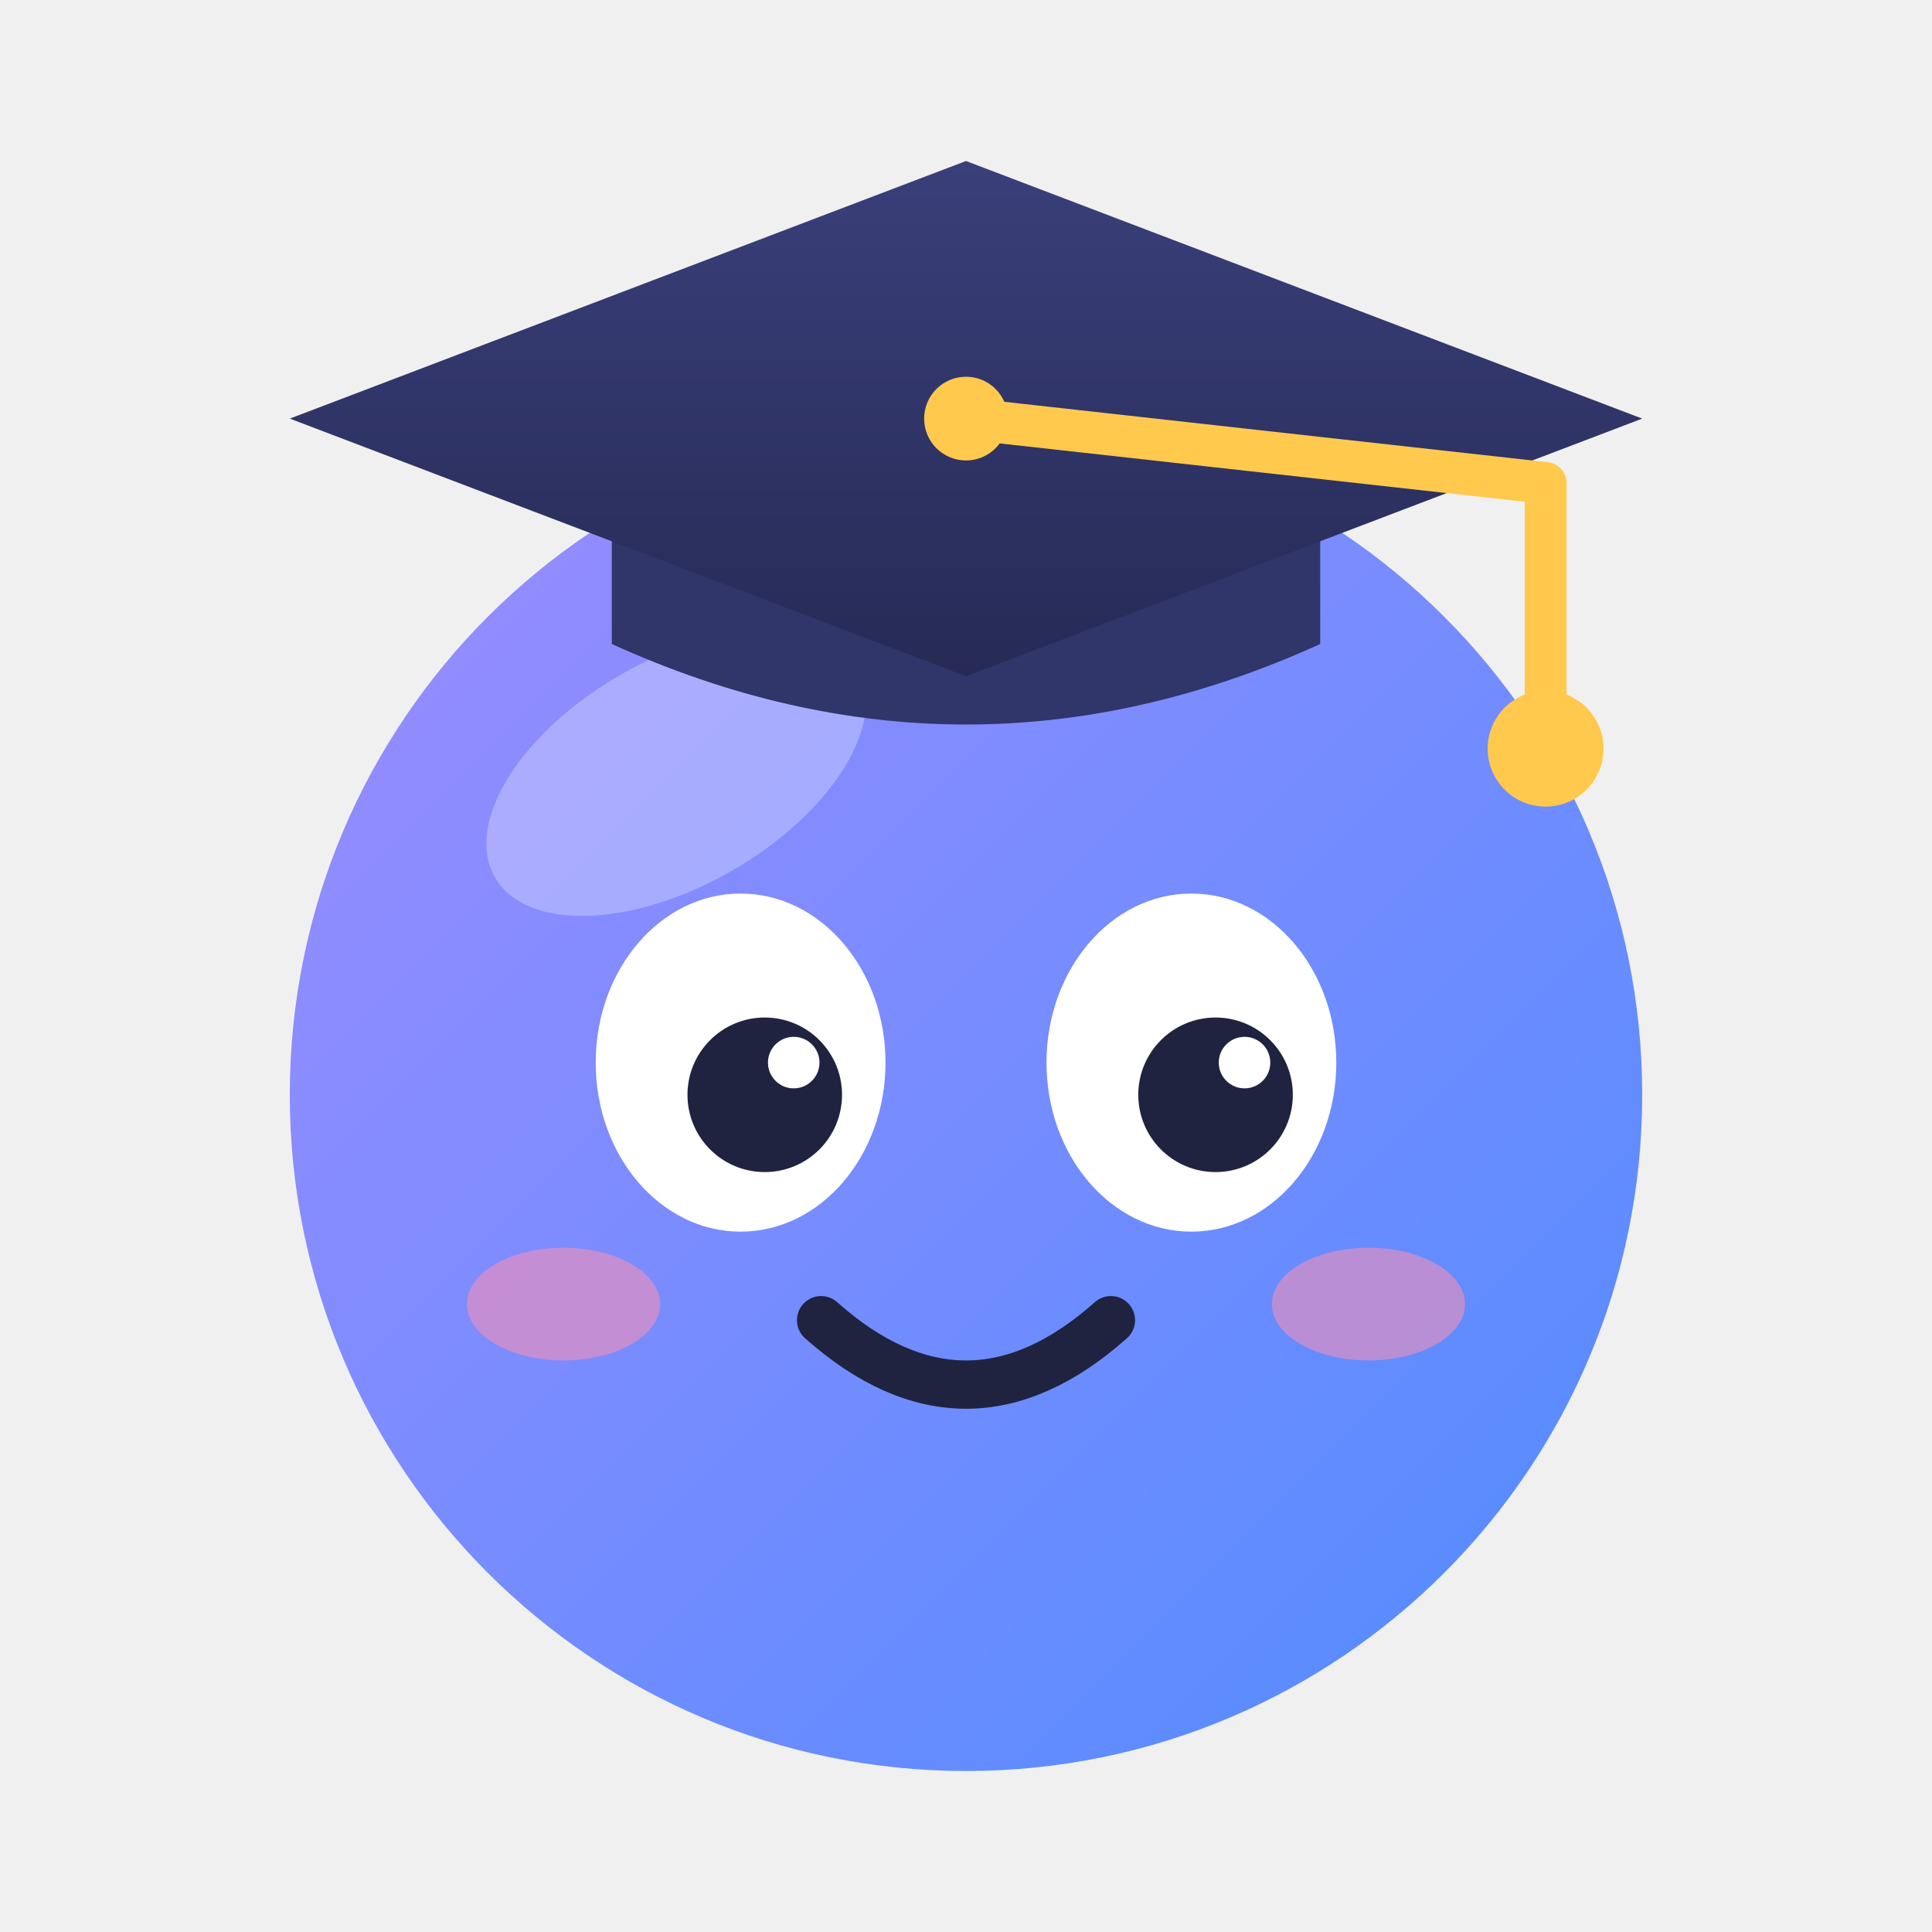
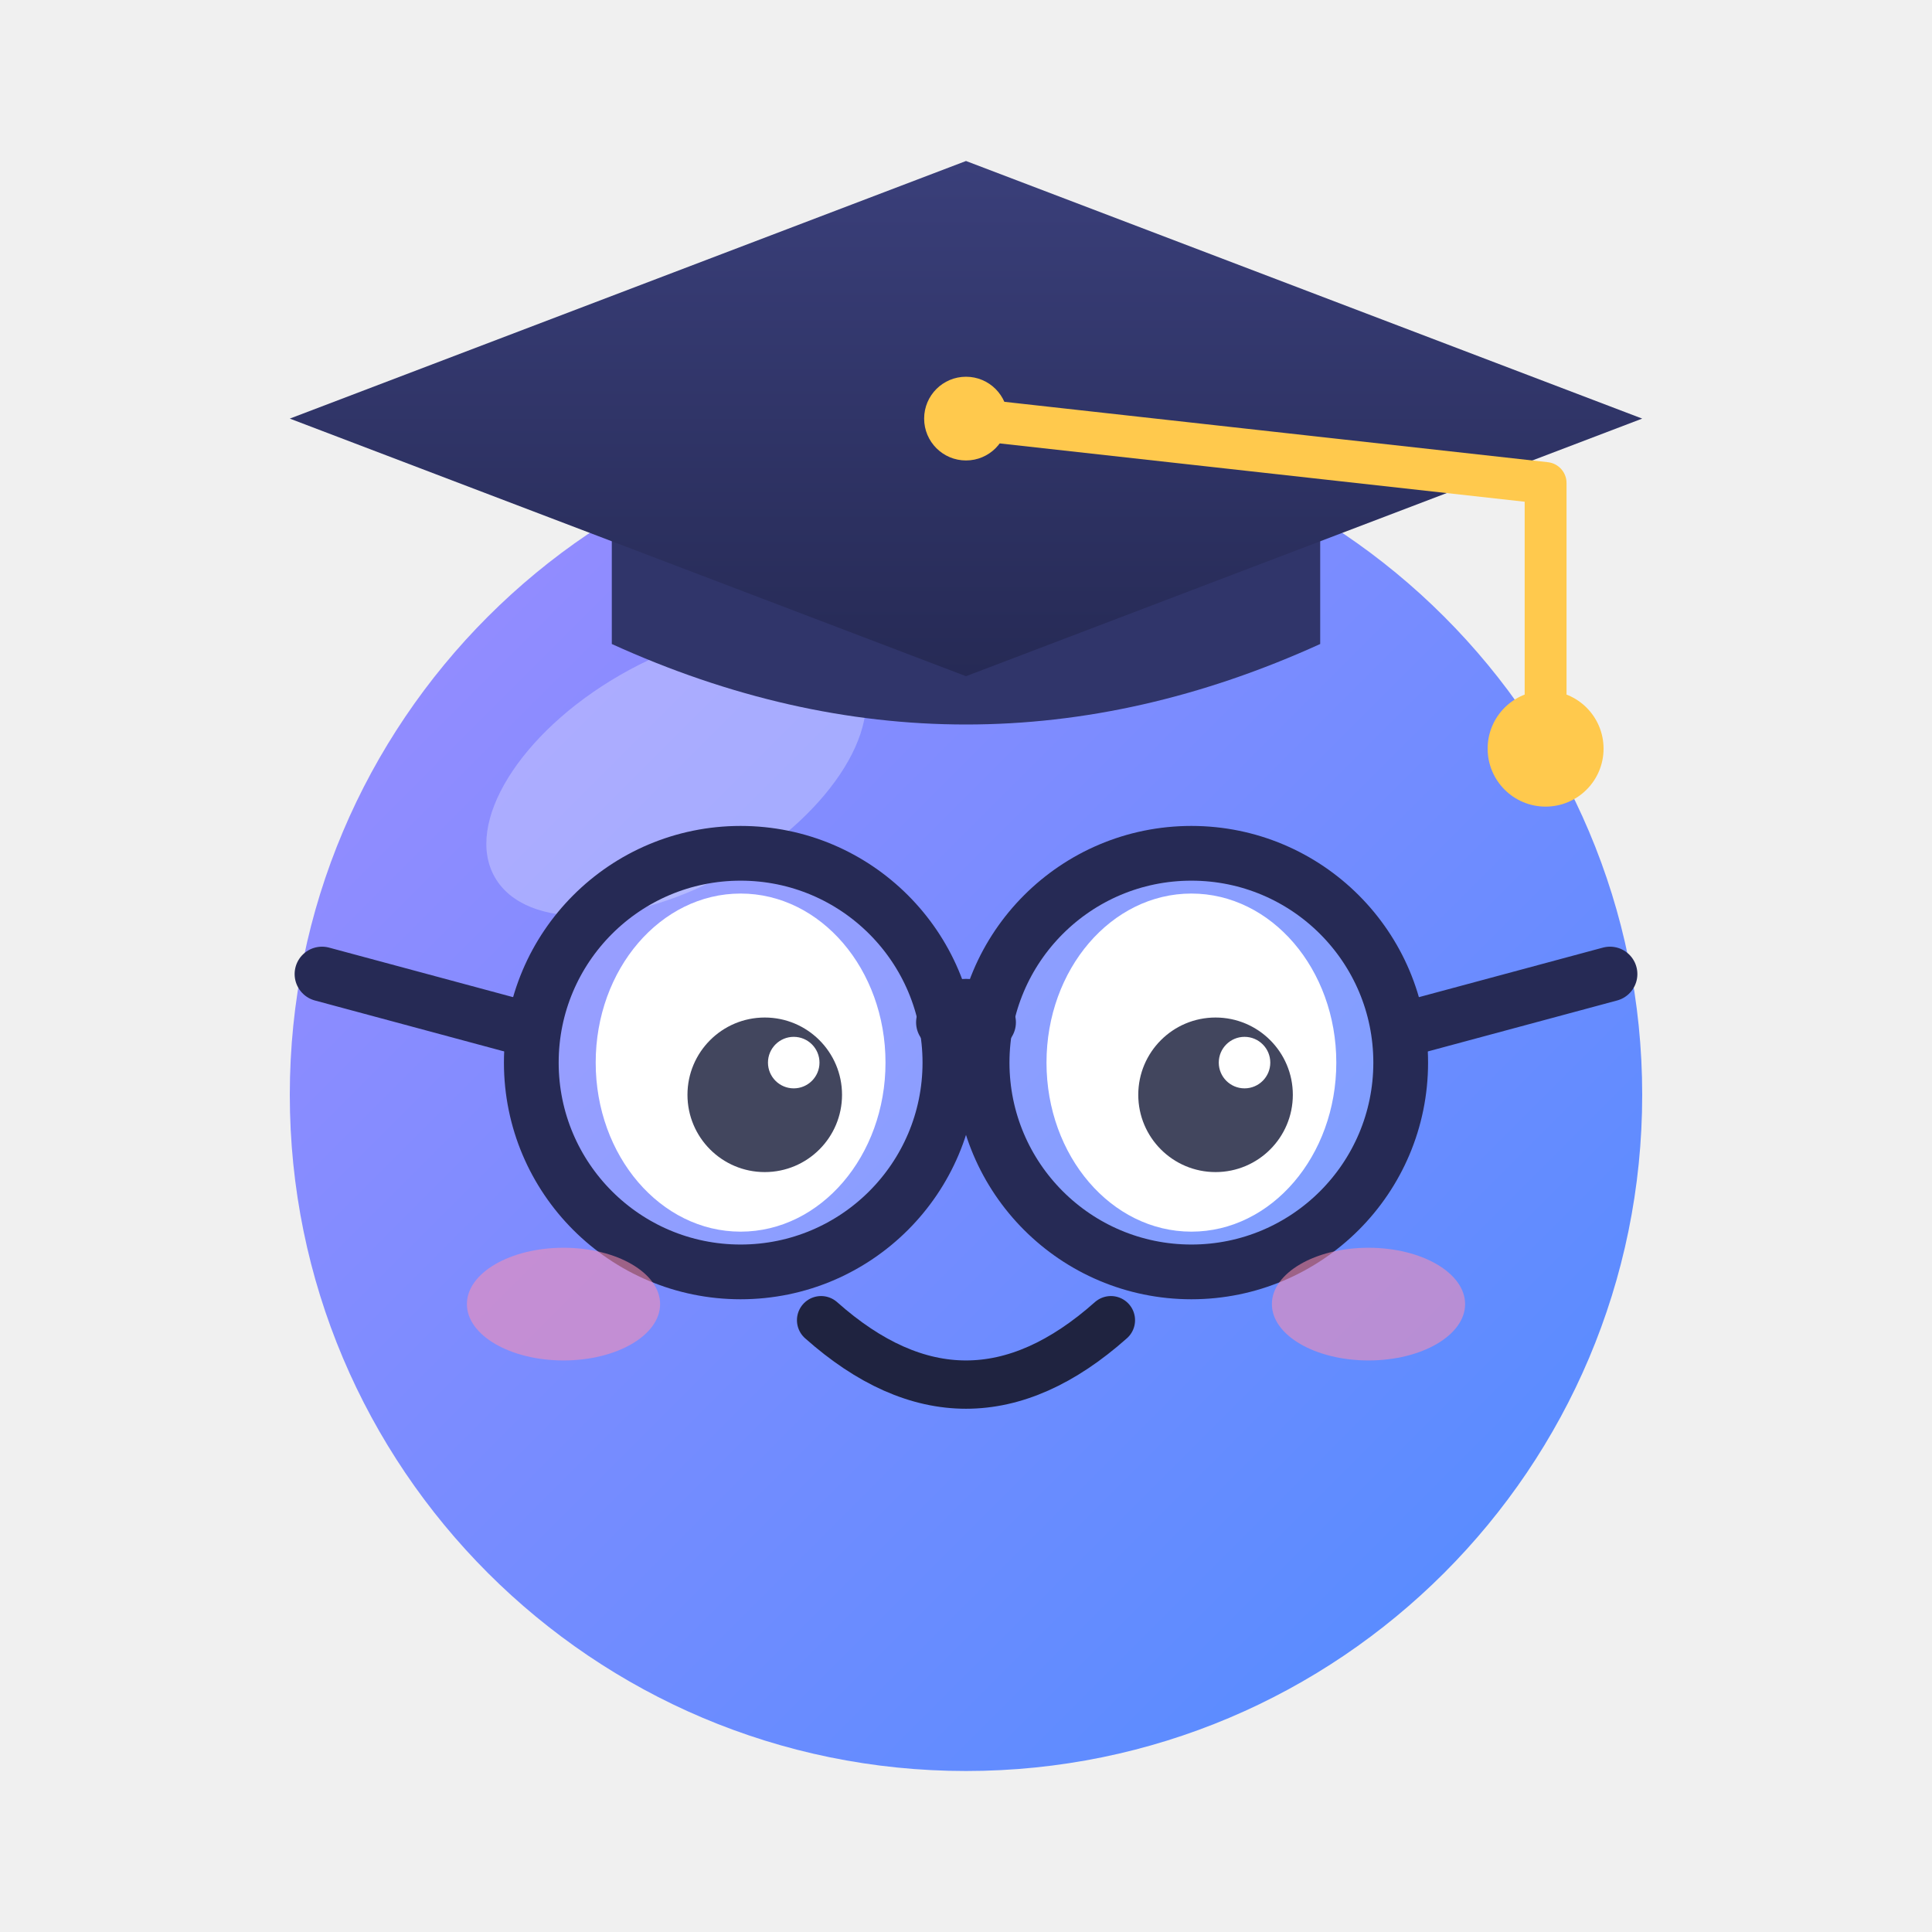
<svg xmlns="http://www.w3.org/2000/svg" viewBox="0 0 120 120" role="img" aria-label="Ишка">
  <style>
    .eyes { transform-origin: 60px 66px; animation: blink 5.5s infinite; }
    .tassel { transform-origin: 60px 26px; animation: swing 4s ease-in-out infinite; }
    @keyframes blink { 0%, 93%, 100% { transform: scaleY(1); } 95% { transform: scaleY(0.1); } }
    @keyframes swing { 0%, 100% { transform: rotate(0deg); } 50% { transform: rotate(-6deg); } }
    @media (prefers-reduced-motion: reduce) { .eyes, .tassel { animation: none; } }
  </style>
  <defs>
    <linearGradient id="body" x1="0" y1="0" x2="1" y2="1">
      <stop offset="0" stop-color="#9d8cff" />
      <stop offset="1" stop-color="#4f8cff" />
    </linearGradient>
    <linearGradient id="cap" x1="0" y1="0" x2="0" y2="1">
      <stop offset="0" stop-color="#3a3f7a" />
      <stop offset="1" stop-color="#262a55" />
    </linearGradient>
  </defs>
  <circle cx="60" cy="68" r="42" fill="url(#body)" />
  <ellipse cx="42" cy="48" rx="13" ry="7" fill="#fff" opacity="0.28" transform="rotate(-30 42 48)" />
  <g class="eyes">
    <ellipse cx="46" cy="66" rx="9" ry="10.5" fill="#fff" />
    <ellipse cx="74" cy="66" rx="9" ry="10.5" fill="#fff" />
    <circle cx="47.5" cy="68" r="4.8" fill="#1f2340" />
    <circle cx="75.5" cy="68" r="4.8" fill="#1f2340" />
    <circle cx="49.3" cy="66" r="1.6" fill="#fff" />
    <circle cx="77.3" cy="66" r="1.6" fill="#fff" />
  </g>
+   <g class="glasses" fill="none" stroke="#262a55" stroke-width="3.4" stroke-linecap="round">
+     <circle cx="46" cy="66" r="13" fill="#fff" fill-opacity="0.16" />
+     <circle cx="74" cy="66" r="13" fill="#fff" fill-opacity="0.16" />
+     <path d="M58.6 63.5 Q60 61.5 61.4 63.5" />
+     <path d="M33 64 L20 60.5" />
+     <path d="M87 64 L100 60.5" />
+   </g>
  <ellipse cx="35" cy="81" rx="6" ry="3.5" fill="#ff8fb1" opacity="0.55" />
  <ellipse cx="85" cy="81" rx="6" ry="3.5" fill="#ff8fb1" opacity="0.55" />
  <path d="M51 82 Q60 90 69 82" fill="none" stroke="#1f2340" stroke-width="3" stroke-linecap="round" />
  <path d="M38 30 L38 40 Q60 50 82 40 L82 30 Z" fill="#30356a" />
  <polygon points="60,10 102,26 60,42 18,26" fill="url(#cap)" />
  <g class="tassel">
    <path d="M60 26 L96 30 L96 44" fill="none" stroke="#ffc94d" stroke-width="2.6" stroke-linecap="round" stroke-linejoin="round" />
    <circle cx="96" cy="46.5" r="3.6" fill="#ffc94d" />
  </g>
  <circle cx="60" cy="26" r="2.6" fill="#ffc94d" />
</svg>
